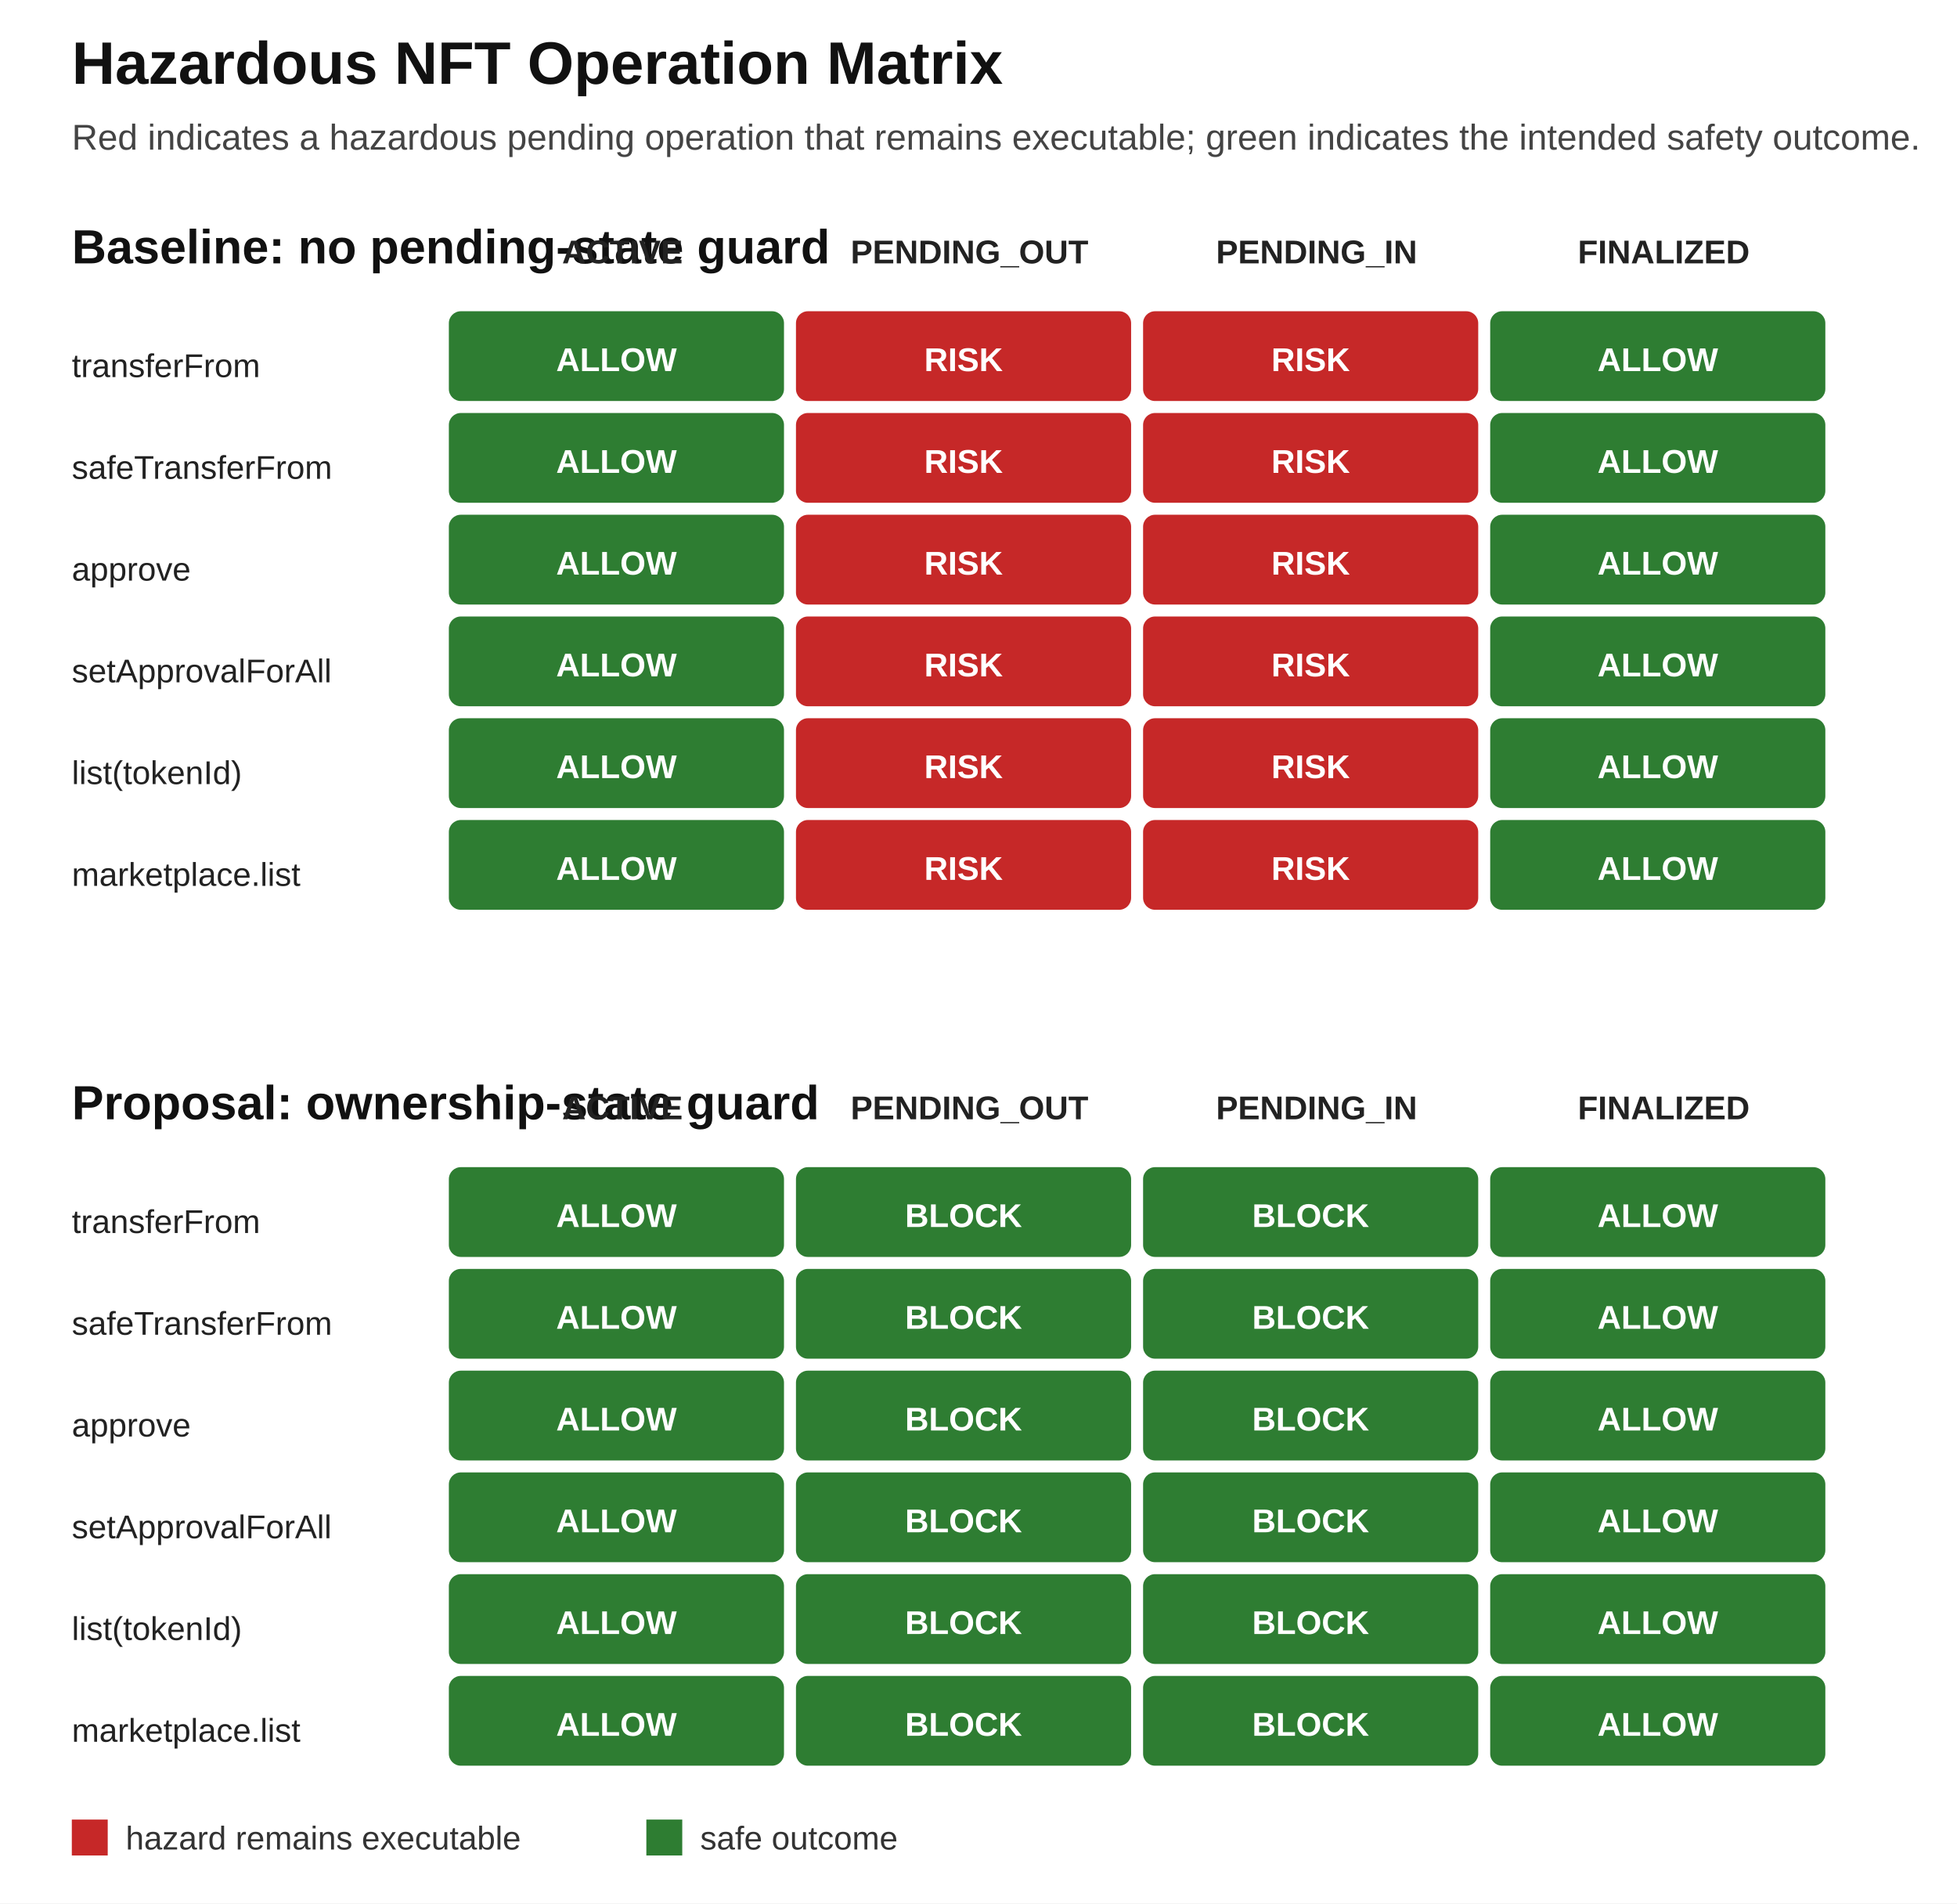
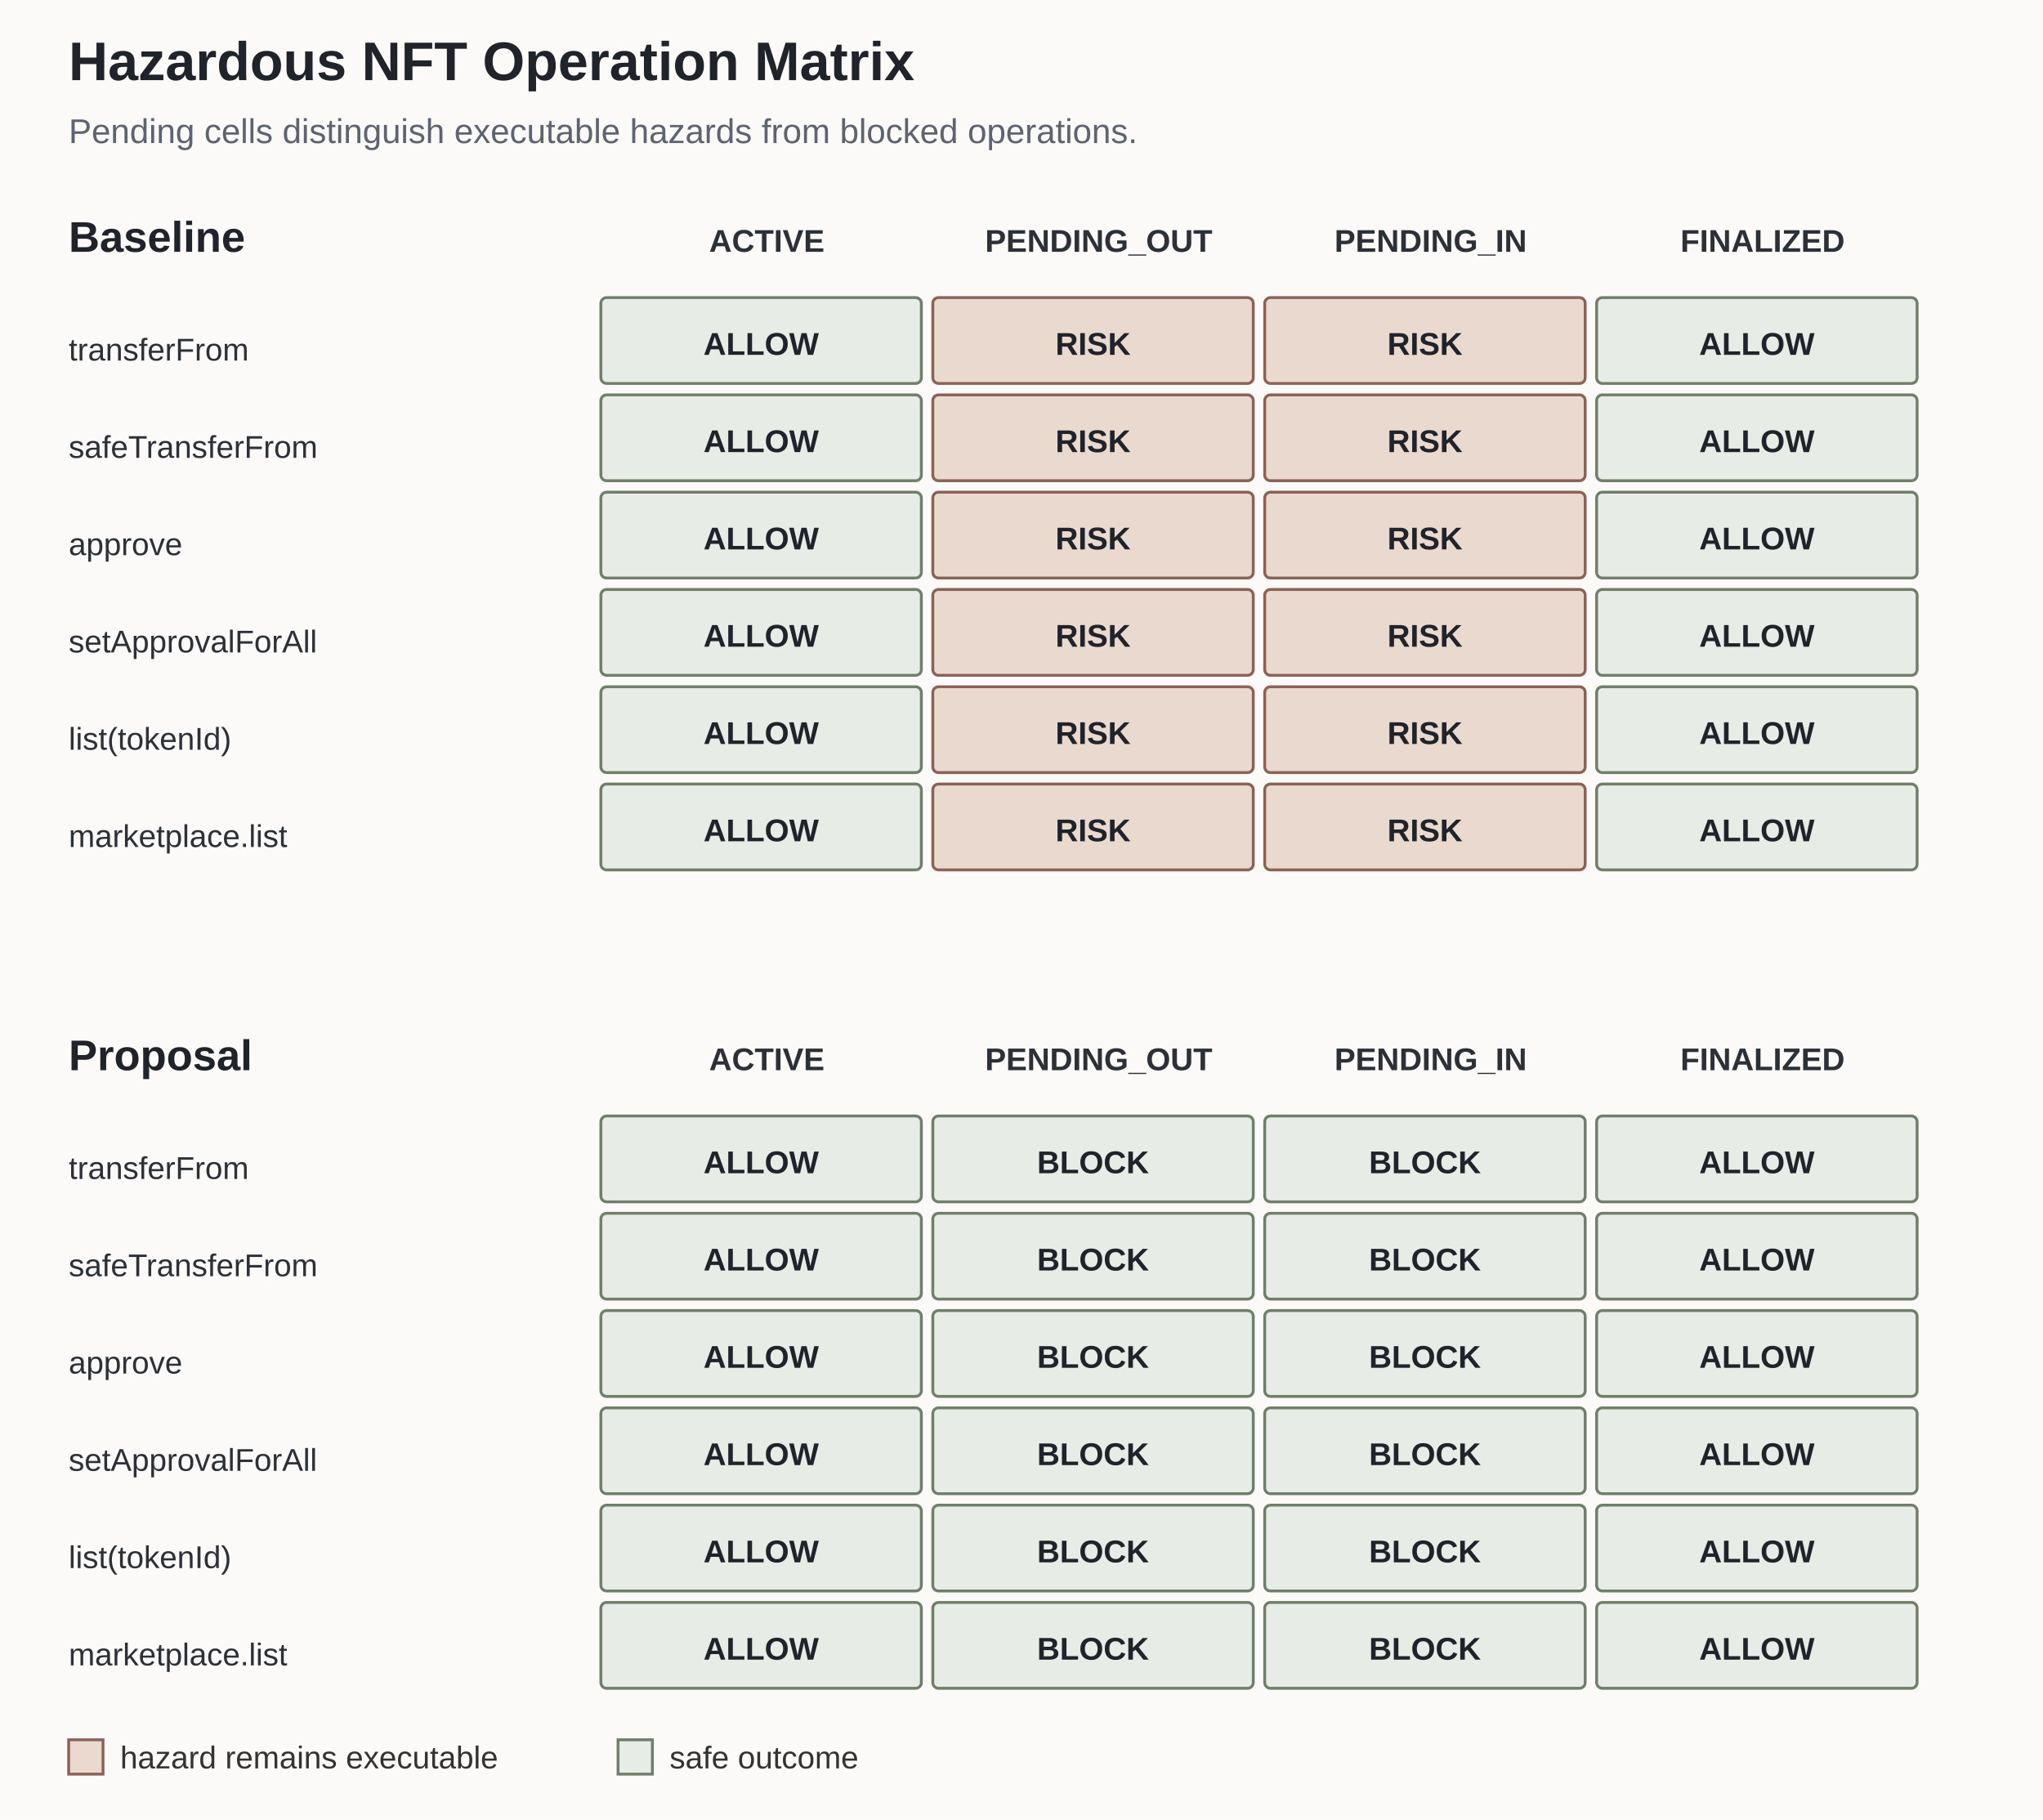
- <svg xmlns="http://www.w3.org/2000/svg" width="654" height="636" viewBox="0 0 654 636">
-   <rect width="100%" height="100%" fill="#ffffff" />
-   <text x="24" y="28" font-family="Arial, sans-serif" font-size="20" font-weight="700" fill="#111">Hazardous NFT Operation Matrix</text>
-   <text x="24" y="50" font-family="Arial, sans-serif" font-size="12" fill="#444">Red indicates a hazardous pending operation that remains executable; green indicates the intended safety outcome.</text>
-   <text x="24" y="88" font-family="Arial, sans-serif" font-size="16" font-weight="700" fill="#111">Baseline: no pending-state guard</text>
-   <text x="208" y="88" font-family="Arial, sans-serif" font-size="11" font-weight="700" text-anchor="middle" fill="#222">ACTIVE</text>
-   <text x="324" y="88" font-family="Arial, sans-serif" font-size="11" font-weight="700" text-anchor="middle" fill="#222">PENDING_OUT</text>
-   <text x="440" y="88" font-family="Arial, sans-serif" font-size="11" font-weight="700" text-anchor="middle" fill="#222">PENDING_IN</text>
-   <text x="556" y="88" font-family="Arial, sans-serif" font-size="11" font-weight="700" text-anchor="middle" fill="#222">FINALIZED</text>
-   <text x="24" y="126" font-family="Arial, sans-serif" font-size="11" fill="#222">transferFrom</text>
-   <rect x="150" y="104" width="112" height="30" rx="4" fill="#2e7d32" />
-   <text x="206" y="124" font-family="Arial, sans-serif" font-size="11" font-weight="700" text-anchor="middle" fill="#fff">ALLOW</text>
-   <rect x="266" y="104" width="112" height="30" rx="4" fill="#c62828" />
-   <text x="322" y="124" font-family="Arial, sans-serif" font-size="11" font-weight="700" text-anchor="middle" fill="#fff">RISK</text>
-   <rect x="382" y="104" width="112" height="30" rx="4" fill="#c62828" />
-   <text x="438" y="124" font-family="Arial, sans-serif" font-size="11" font-weight="700" text-anchor="middle" fill="#fff">RISK</text>
-   <rect x="498" y="104" width="112" height="30" rx="4" fill="#2e7d32" />
-   <text x="554" y="124" font-family="Arial, sans-serif" font-size="11" font-weight="700" text-anchor="middle" fill="#fff">ALLOW</text>
-   <text x="24" y="160" font-family="Arial, sans-serif" font-size="11" fill="#222">safeTransferFrom</text>
-   <rect x="150" y="138" width="112" height="30" rx="4" fill="#2e7d32" />
-   <text x="206" y="158" font-family="Arial, sans-serif" font-size="11" font-weight="700" text-anchor="middle" fill="#fff">ALLOW</text>
-   <rect x="266" y="138" width="112" height="30" rx="4" fill="#c62828" />
-   <text x="322" y="158" font-family="Arial, sans-serif" font-size="11" font-weight="700" text-anchor="middle" fill="#fff">RISK</text>
-   <rect x="382" y="138" width="112" height="30" rx="4" fill="#c62828" />
-   <text x="438" y="158" font-family="Arial, sans-serif" font-size="11" font-weight="700" text-anchor="middle" fill="#fff">RISK</text>
-   <rect x="498" y="138" width="112" height="30" rx="4" fill="#2e7d32" />
-   <text x="554" y="158" font-family="Arial, sans-serif" font-size="11" font-weight="700" text-anchor="middle" fill="#fff">ALLOW</text>
-   <text x="24" y="194" font-family="Arial, sans-serif" font-size="11" fill="#222">approve</text>
-   <rect x="150" y="172" width="112" height="30" rx="4" fill="#2e7d32" />
-   <text x="206" y="192" font-family="Arial, sans-serif" font-size="11" font-weight="700" text-anchor="middle" fill="#fff">ALLOW</text>
-   <rect x="266" y="172" width="112" height="30" rx="4" fill="#c62828" />
-   <text x="322" y="192" font-family="Arial, sans-serif" font-size="11" font-weight="700" text-anchor="middle" fill="#fff">RISK</text>
-   <rect x="382" y="172" width="112" height="30" rx="4" fill="#c62828" />
-   <text x="438" y="192" font-family="Arial, sans-serif" font-size="11" font-weight="700" text-anchor="middle" fill="#fff">RISK</text>
-   <rect x="498" y="172" width="112" height="30" rx="4" fill="#2e7d32" />
-   <text x="554" y="192" font-family="Arial, sans-serif" font-size="11" font-weight="700" text-anchor="middle" fill="#fff">ALLOW</text>
-   <text x="24" y="228" font-family="Arial, sans-serif" font-size="11" fill="#222">setApprovalForAll</text>
-   <rect x="150" y="206" width="112" height="30" rx="4" fill="#2e7d32" />
-   <text x="206" y="226" font-family="Arial, sans-serif" font-size="11" font-weight="700" text-anchor="middle" fill="#fff">ALLOW</text>
-   <rect x="266" y="206" width="112" height="30" rx="4" fill="#c62828" />
-   <text x="322" y="226" font-family="Arial, sans-serif" font-size="11" font-weight="700" text-anchor="middle" fill="#fff">RISK</text>
-   <rect x="382" y="206" width="112" height="30" rx="4" fill="#c62828" />
-   <text x="438" y="226" font-family="Arial, sans-serif" font-size="11" font-weight="700" text-anchor="middle" fill="#fff">RISK</text>
-   <rect x="498" y="206" width="112" height="30" rx="4" fill="#2e7d32" />
-   <text x="554" y="226" font-family="Arial, sans-serif" font-size="11" font-weight="700" text-anchor="middle" fill="#fff">ALLOW</text>
-   <text x="24" y="262" font-family="Arial, sans-serif" font-size="11" fill="#222">list(tokenId)</text>
-   <rect x="150" y="240" width="112" height="30" rx="4" fill="#2e7d32" />
-   <text x="206" y="260" font-family="Arial, sans-serif" font-size="11" font-weight="700" text-anchor="middle" fill="#fff">ALLOW</text>
-   <rect x="266" y="240" width="112" height="30" rx="4" fill="#c62828" />
-   <text x="322" y="260" font-family="Arial, sans-serif" font-size="11" font-weight="700" text-anchor="middle" fill="#fff">RISK</text>
-   <rect x="382" y="240" width="112" height="30" rx="4" fill="#c62828" />
-   <text x="438" y="260" font-family="Arial, sans-serif" font-size="11" font-weight="700" text-anchor="middle" fill="#fff">RISK</text>
-   <rect x="498" y="240" width="112" height="30" rx="4" fill="#2e7d32" />
-   <text x="554" y="260" font-family="Arial, sans-serif" font-size="11" font-weight="700" text-anchor="middle" fill="#fff">ALLOW</text>
-   <text x="24" y="296" font-family="Arial, sans-serif" font-size="11" fill="#222">marketplace.list</text>
-   <rect x="150" y="274" width="112" height="30" rx="4" fill="#2e7d32" />
-   <text x="206" y="294" font-family="Arial, sans-serif" font-size="11" font-weight="700" text-anchor="middle" fill="#fff">ALLOW</text>
-   <rect x="266" y="274" width="112" height="30" rx="4" fill="#c62828" />
-   <text x="322" y="294" font-family="Arial, sans-serif" font-size="11" font-weight="700" text-anchor="middle" fill="#fff">RISK</text>
-   <rect x="382" y="274" width="112" height="30" rx="4" fill="#c62828" />
-   <text x="438" y="294" font-family="Arial, sans-serif" font-size="11" font-weight="700" text-anchor="middle" fill="#fff">RISK</text>
-   <rect x="498" y="274" width="112" height="30" rx="4" fill="#2e7d32" />
-   <text x="554" y="294" font-family="Arial, sans-serif" font-size="11" font-weight="700" text-anchor="middle" fill="#fff">ALLOW</text>
-   <text x="24" y="374" font-family="Arial, sans-serif" font-size="16" font-weight="700" fill="#111">Proposal: ownership-state guard</text>
-   <text x="208" y="374" font-family="Arial, sans-serif" font-size="11" font-weight="700" text-anchor="middle" fill="#222">ACTIVE</text>
-   <text x="324" y="374" font-family="Arial, sans-serif" font-size="11" font-weight="700" text-anchor="middle" fill="#222">PENDING_OUT</text>
-   <text x="440" y="374" font-family="Arial, sans-serif" font-size="11" font-weight="700" text-anchor="middle" fill="#222">PENDING_IN</text>
-   <text x="556" y="374" font-family="Arial, sans-serif" font-size="11" font-weight="700" text-anchor="middle" fill="#222">FINALIZED</text>
-   <text x="24" y="412" font-family="Arial, sans-serif" font-size="11" fill="#222">transferFrom</text>
-   <rect x="150" y="390" width="112" height="30" rx="4" fill="#2e7d32" />
-   <text x="206" y="410" font-family="Arial, sans-serif" font-size="11" font-weight="700" text-anchor="middle" fill="#fff">ALLOW</text>
-   <rect x="266" y="390" width="112" height="30" rx="4" fill="#2e7d32" />
-   <text x="322" y="410" font-family="Arial, sans-serif" font-size="11" font-weight="700" text-anchor="middle" fill="#fff">BLOCK</text>
-   <rect x="382" y="390" width="112" height="30" rx="4" fill="#2e7d32" />
-   <text x="438" y="410" font-family="Arial, sans-serif" font-size="11" font-weight="700" text-anchor="middle" fill="#fff">BLOCK</text>
-   <rect x="498" y="390" width="112" height="30" rx="4" fill="#2e7d32" />
-   <text x="554" y="410" font-family="Arial, sans-serif" font-size="11" font-weight="700" text-anchor="middle" fill="#fff">ALLOW</text>
-   <text x="24" y="446" font-family="Arial, sans-serif" font-size="11" fill="#222">safeTransferFrom</text>
-   <rect x="150" y="424" width="112" height="30" rx="4" fill="#2e7d32" />
-   <text x="206" y="444" font-family="Arial, sans-serif" font-size="11" font-weight="700" text-anchor="middle" fill="#fff">ALLOW</text>
-   <rect x="266" y="424" width="112" height="30" rx="4" fill="#2e7d32" />
-   <text x="322" y="444" font-family="Arial, sans-serif" font-size="11" font-weight="700" text-anchor="middle" fill="#fff">BLOCK</text>
-   <rect x="382" y="424" width="112" height="30" rx="4" fill="#2e7d32" />
-   <text x="438" y="444" font-family="Arial, sans-serif" font-size="11" font-weight="700" text-anchor="middle" fill="#fff">BLOCK</text>
-   <rect x="498" y="424" width="112" height="30" rx="4" fill="#2e7d32" />
-   <text x="554" y="444" font-family="Arial, sans-serif" font-size="11" font-weight="700" text-anchor="middle" fill="#fff">ALLOW</text>
-   <text x="24" y="480" font-family="Arial, sans-serif" font-size="11" fill="#222">approve</text>
-   <rect x="150" y="458" width="112" height="30" rx="4" fill="#2e7d32" />
-   <text x="206" y="478" font-family="Arial, sans-serif" font-size="11" font-weight="700" text-anchor="middle" fill="#fff">ALLOW</text>
-   <rect x="266" y="458" width="112" height="30" rx="4" fill="#2e7d32" />
-   <text x="322" y="478" font-family="Arial, sans-serif" font-size="11" font-weight="700" text-anchor="middle" fill="#fff">BLOCK</text>
-   <rect x="382" y="458" width="112" height="30" rx="4" fill="#2e7d32" />
-   <text x="438" y="478" font-family="Arial, sans-serif" font-size="11" font-weight="700" text-anchor="middle" fill="#fff">BLOCK</text>
-   <rect x="498" y="458" width="112" height="30" rx="4" fill="#2e7d32" />
-   <text x="554" y="478" font-family="Arial, sans-serif" font-size="11" font-weight="700" text-anchor="middle" fill="#fff">ALLOW</text>
-   <text x="24" y="514" font-family="Arial, sans-serif" font-size="11" fill="#222">setApprovalForAll</text>
-   <rect x="150" y="492" width="112" height="30" rx="4" fill="#2e7d32" />
-   <text x="206" y="512" font-family="Arial, sans-serif" font-size="11" font-weight="700" text-anchor="middle" fill="#fff">ALLOW</text>
-   <rect x="266" y="492" width="112" height="30" rx="4" fill="#2e7d32" />
-   <text x="322" y="512" font-family="Arial, sans-serif" font-size="11" font-weight="700" text-anchor="middle" fill="#fff">BLOCK</text>
-   <rect x="382" y="492" width="112" height="30" rx="4" fill="#2e7d32" />
-   <text x="438" y="512" font-family="Arial, sans-serif" font-size="11" font-weight="700" text-anchor="middle" fill="#fff">BLOCK</text>
-   <rect x="498" y="492" width="112" height="30" rx="4" fill="#2e7d32" />
-   <text x="554" y="512" font-family="Arial, sans-serif" font-size="11" font-weight="700" text-anchor="middle" fill="#fff">ALLOW</text>
-   <text x="24" y="548" font-family="Arial, sans-serif" font-size="11" fill="#222">list(tokenId)</text>
-   <rect x="150" y="526" width="112" height="30" rx="4" fill="#2e7d32" />
-   <text x="206" y="546" font-family="Arial, sans-serif" font-size="11" font-weight="700" text-anchor="middle" fill="#fff">ALLOW</text>
-   <rect x="266" y="526" width="112" height="30" rx="4" fill="#2e7d32" />
-   <text x="322" y="546" font-family="Arial, sans-serif" font-size="11" font-weight="700" text-anchor="middle" fill="#fff">BLOCK</text>
-   <rect x="382" y="526" width="112" height="30" rx="4" fill="#2e7d32" />
-   <text x="438" y="546" font-family="Arial, sans-serif" font-size="11" font-weight="700" text-anchor="middle" fill="#fff">BLOCK</text>
-   <rect x="498" y="526" width="112" height="30" rx="4" fill="#2e7d32" />
-   <text x="554" y="546" font-family="Arial, sans-serif" font-size="11" font-weight="700" text-anchor="middle" fill="#fff">ALLOW</text>
-   <text x="24" y="582" font-family="Arial, sans-serif" font-size="11" fill="#222">marketplace.list</text>
-   <rect x="150" y="560" width="112" height="30" rx="4" fill="#2e7d32" />
-   <text x="206" y="580" font-family="Arial, sans-serif" font-size="11" font-weight="700" text-anchor="middle" fill="#fff">ALLOW</text>
-   <rect x="266" y="560" width="112" height="30" rx="4" fill="#2e7d32" />
-   <text x="322" y="580" font-family="Arial, sans-serif" font-size="11" font-weight="700" text-anchor="middle" fill="#fff">BLOCK</text>
-   <rect x="382" y="560" width="112" height="30" rx="4" fill="#2e7d32" />
-   <text x="438" y="580" font-family="Arial, sans-serif" font-size="11" font-weight="700" text-anchor="middle" fill="#fff">BLOCK</text>
-   <rect x="498" y="560" width="112" height="30" rx="4" fill="#2e7d32" />
-   <text x="554" y="580" font-family="Arial, sans-serif" font-size="11" font-weight="700" text-anchor="middle" fill="#fff">ALLOW</text>
-   <rect x="24" y="608" width="12" height="12" fill="#c62828" />
+ <svg xmlns="http://www.w3.org/2000/svg" width="714" height="636" viewBox="0 0 714 636">
+   <rect width="100%" height="100%" fill="#fbfaf8" />
+   <text x="24" y="28" font-family="Arial, sans-serif" font-size="19" font-weight="700" fill="#20242a">Hazardous NFT Operation Matrix</text>
+   <text x="24" y="50" font-family="Arial, sans-serif" font-size="12" fill="#5d6470">Pending cells distinguish executable hazards from blocked operations.</text>
+   <text x="24" y="88" font-family="Arial, sans-serif" font-size="15" font-weight="700" fill="#20242a">Baseline</text>
+   <text x="268" y="88" font-family="Arial, sans-serif" font-size="11" font-weight="700" text-anchor="middle" fill="#2c3138">ACTIVE</text>
+   <text x="384" y="88" font-family="Arial, sans-serif" font-size="11" font-weight="700" text-anchor="middle" fill="#2c3138">PENDING_OUT</text>
+   <text x="500" y="88" font-family="Arial, sans-serif" font-size="11" font-weight="700" text-anchor="middle" fill="#2c3138">PENDING_IN</text>
+   <text x="616" y="88" font-family="Arial, sans-serif" font-size="11" font-weight="700" text-anchor="middle" fill="#2c3138">FINALIZED</text>
+   <text x="24" y="126" font-family="Arial, sans-serif" font-size="11" fill="#2c3138">transferFrom</text>
+   <rect x="210" y="104" width="112" height="30" rx="2" fill="#e7ece6" stroke="#6f7f69" stroke-width="1" />
+   <text x="266" y="124" font-family="Arial, sans-serif" font-size="11" font-weight="700" text-anchor="middle" fill="#20242a">ALLOW</text>
+   <rect x="326" y="104" width="112" height="30" rx="2" fill="#ead9cf" stroke="#8a6258" stroke-width="1" />
+   <text x="382" y="124" font-family="Arial, sans-serif" font-size="11" font-weight="700" text-anchor="middle" fill="#20242a">RISK</text>
+   <rect x="442" y="104" width="112" height="30" rx="2" fill="#ead9cf" stroke="#8a6258" stroke-width="1" />
+   <text x="498" y="124" font-family="Arial, sans-serif" font-size="11" font-weight="700" text-anchor="middle" fill="#20242a">RISK</text>
+   <rect x="558" y="104" width="112" height="30" rx="2" fill="#e7ece6" stroke="#6f7f69" stroke-width="1" />
+   <text x="614" y="124" font-family="Arial, sans-serif" font-size="11" font-weight="700" text-anchor="middle" fill="#20242a">ALLOW</text>
+   <text x="24" y="160" font-family="Arial, sans-serif" font-size="11" fill="#2c3138">safeTransferFrom</text>
+   <rect x="210" y="138" width="112" height="30" rx="2" fill="#e7ece6" stroke="#6f7f69" stroke-width="1" />
+   <text x="266" y="158" font-family="Arial, sans-serif" font-size="11" font-weight="700" text-anchor="middle" fill="#20242a">ALLOW</text>
+   <rect x="326" y="138" width="112" height="30" rx="2" fill="#ead9cf" stroke="#8a6258" stroke-width="1" />
+   <text x="382" y="158" font-family="Arial, sans-serif" font-size="11" font-weight="700" text-anchor="middle" fill="#20242a">RISK</text>
+   <rect x="442" y="138" width="112" height="30" rx="2" fill="#ead9cf" stroke="#8a6258" stroke-width="1" />
+   <text x="498" y="158" font-family="Arial, sans-serif" font-size="11" font-weight="700" text-anchor="middle" fill="#20242a">RISK</text>
+   <rect x="558" y="138" width="112" height="30" rx="2" fill="#e7ece6" stroke="#6f7f69" stroke-width="1" />
+   <text x="614" y="158" font-family="Arial, sans-serif" font-size="11" font-weight="700" text-anchor="middle" fill="#20242a">ALLOW</text>
+   <text x="24" y="194" font-family="Arial, sans-serif" font-size="11" fill="#2c3138">approve</text>
+   <rect x="210" y="172" width="112" height="30" rx="2" fill="#e7ece6" stroke="#6f7f69" stroke-width="1" />
+   <text x="266" y="192" font-family="Arial, sans-serif" font-size="11" font-weight="700" text-anchor="middle" fill="#20242a">ALLOW</text>
+   <rect x="326" y="172" width="112" height="30" rx="2" fill="#ead9cf" stroke="#8a6258" stroke-width="1" />
+   <text x="382" y="192" font-family="Arial, sans-serif" font-size="11" font-weight="700" text-anchor="middle" fill="#20242a">RISK</text>
+   <rect x="442" y="172" width="112" height="30" rx="2" fill="#ead9cf" stroke="#8a6258" stroke-width="1" />
+   <text x="498" y="192" font-family="Arial, sans-serif" font-size="11" font-weight="700" text-anchor="middle" fill="#20242a">RISK</text>
+   <rect x="558" y="172" width="112" height="30" rx="2" fill="#e7ece6" stroke="#6f7f69" stroke-width="1" />
+   <text x="614" y="192" font-family="Arial, sans-serif" font-size="11" font-weight="700" text-anchor="middle" fill="#20242a">ALLOW</text>
+   <text x="24" y="228" font-family="Arial, sans-serif" font-size="11" fill="#2c3138">setApprovalForAll</text>
+   <rect x="210" y="206" width="112" height="30" rx="2" fill="#e7ece6" stroke="#6f7f69" stroke-width="1" />
+   <text x="266" y="226" font-family="Arial, sans-serif" font-size="11" font-weight="700" text-anchor="middle" fill="#20242a">ALLOW</text>
+   <rect x="326" y="206" width="112" height="30" rx="2" fill="#ead9cf" stroke="#8a6258" stroke-width="1" />
+   <text x="382" y="226" font-family="Arial, sans-serif" font-size="11" font-weight="700" text-anchor="middle" fill="#20242a">RISK</text>
+   <rect x="442" y="206" width="112" height="30" rx="2" fill="#ead9cf" stroke="#8a6258" stroke-width="1" />
+   <text x="498" y="226" font-family="Arial, sans-serif" font-size="11" font-weight="700" text-anchor="middle" fill="#20242a">RISK</text>
+   <rect x="558" y="206" width="112" height="30" rx="2" fill="#e7ece6" stroke="#6f7f69" stroke-width="1" />
+   <text x="614" y="226" font-family="Arial, sans-serif" font-size="11" font-weight="700" text-anchor="middle" fill="#20242a">ALLOW</text>
+   <text x="24" y="262" font-family="Arial, sans-serif" font-size="11" fill="#2c3138">list(tokenId)</text>
+   <rect x="210" y="240" width="112" height="30" rx="2" fill="#e7ece6" stroke="#6f7f69" stroke-width="1" />
+   <text x="266" y="260" font-family="Arial, sans-serif" font-size="11" font-weight="700" text-anchor="middle" fill="#20242a">ALLOW</text>
+   <rect x="326" y="240" width="112" height="30" rx="2" fill="#ead9cf" stroke="#8a6258" stroke-width="1" />
+   <text x="382" y="260" font-family="Arial, sans-serif" font-size="11" font-weight="700" text-anchor="middle" fill="#20242a">RISK</text>
+   <rect x="442" y="240" width="112" height="30" rx="2" fill="#ead9cf" stroke="#8a6258" stroke-width="1" />
+   <text x="498" y="260" font-family="Arial, sans-serif" font-size="11" font-weight="700" text-anchor="middle" fill="#20242a">RISK</text>
+   <rect x="558" y="240" width="112" height="30" rx="2" fill="#e7ece6" stroke="#6f7f69" stroke-width="1" />
+   <text x="614" y="260" font-family="Arial, sans-serif" font-size="11" font-weight="700" text-anchor="middle" fill="#20242a">ALLOW</text>
+   <text x="24" y="296" font-family="Arial, sans-serif" font-size="11" fill="#2c3138">marketplace.list</text>
+   <rect x="210" y="274" width="112" height="30" rx="2" fill="#e7ece6" stroke="#6f7f69" stroke-width="1" />
+   <text x="266" y="294" font-family="Arial, sans-serif" font-size="11" font-weight="700" text-anchor="middle" fill="#20242a">ALLOW</text>
+   <rect x="326" y="274" width="112" height="30" rx="2" fill="#ead9cf" stroke="#8a6258" stroke-width="1" />
+   <text x="382" y="294" font-family="Arial, sans-serif" font-size="11" font-weight="700" text-anchor="middle" fill="#20242a">RISK</text>
+   <rect x="442" y="274" width="112" height="30" rx="2" fill="#ead9cf" stroke="#8a6258" stroke-width="1" />
+   <text x="498" y="294" font-family="Arial, sans-serif" font-size="11" font-weight="700" text-anchor="middle" fill="#20242a">RISK</text>
+   <rect x="558" y="274" width="112" height="30" rx="2" fill="#e7ece6" stroke="#6f7f69" stroke-width="1" />
+   <text x="614" y="294" font-family="Arial, sans-serif" font-size="11" font-weight="700" text-anchor="middle" fill="#20242a">ALLOW</text>
+   <text x="24" y="374" font-family="Arial, sans-serif" font-size="15" font-weight="700" fill="#20242a">Proposal</text>
+   <text x="268" y="374" font-family="Arial, sans-serif" font-size="11" font-weight="700" text-anchor="middle" fill="#2c3138">ACTIVE</text>
+   <text x="384" y="374" font-family="Arial, sans-serif" font-size="11" font-weight="700" text-anchor="middle" fill="#2c3138">PENDING_OUT</text>
+   <text x="500" y="374" font-family="Arial, sans-serif" font-size="11" font-weight="700" text-anchor="middle" fill="#2c3138">PENDING_IN</text>
+   <text x="616" y="374" font-family="Arial, sans-serif" font-size="11" font-weight="700" text-anchor="middle" fill="#2c3138">FINALIZED</text>
+   <text x="24" y="412" font-family="Arial, sans-serif" font-size="11" fill="#2c3138">transferFrom</text>
+   <rect x="210" y="390" width="112" height="30" rx="2" fill="#e7ece6" stroke="#6f7f69" stroke-width="1" />
+   <text x="266" y="410" font-family="Arial, sans-serif" font-size="11" font-weight="700" text-anchor="middle" fill="#20242a">ALLOW</text>
+   <rect x="326" y="390" width="112" height="30" rx="2" fill="#e7ece6" stroke="#6f7f69" stroke-width="1" />
+   <text x="382" y="410" font-family="Arial, sans-serif" font-size="11" font-weight="700" text-anchor="middle" fill="#20242a">BLOCK</text>
+   <rect x="442" y="390" width="112" height="30" rx="2" fill="#e7ece6" stroke="#6f7f69" stroke-width="1" />
+   <text x="498" y="410" font-family="Arial, sans-serif" font-size="11" font-weight="700" text-anchor="middle" fill="#20242a">BLOCK</text>
+   <rect x="558" y="390" width="112" height="30" rx="2" fill="#e7ece6" stroke="#6f7f69" stroke-width="1" />
+   <text x="614" y="410" font-family="Arial, sans-serif" font-size="11" font-weight="700" text-anchor="middle" fill="#20242a">ALLOW</text>
+   <text x="24" y="446" font-family="Arial, sans-serif" font-size="11" fill="#2c3138">safeTransferFrom</text>
+   <rect x="210" y="424" width="112" height="30" rx="2" fill="#e7ece6" stroke="#6f7f69" stroke-width="1" />
+   <text x="266" y="444" font-family="Arial, sans-serif" font-size="11" font-weight="700" text-anchor="middle" fill="#20242a">ALLOW</text>
+   <rect x="326" y="424" width="112" height="30" rx="2" fill="#e7ece6" stroke="#6f7f69" stroke-width="1" />
+   <text x="382" y="444" font-family="Arial, sans-serif" font-size="11" font-weight="700" text-anchor="middle" fill="#20242a">BLOCK</text>
+   <rect x="442" y="424" width="112" height="30" rx="2" fill="#e7ece6" stroke="#6f7f69" stroke-width="1" />
+   <text x="498" y="444" font-family="Arial, sans-serif" font-size="11" font-weight="700" text-anchor="middle" fill="#20242a">BLOCK</text>
+   <rect x="558" y="424" width="112" height="30" rx="2" fill="#e7ece6" stroke="#6f7f69" stroke-width="1" />
+   <text x="614" y="444" font-family="Arial, sans-serif" font-size="11" font-weight="700" text-anchor="middle" fill="#20242a">ALLOW</text>
+   <text x="24" y="480" font-family="Arial, sans-serif" font-size="11" fill="#2c3138">approve</text>
+   <rect x="210" y="458" width="112" height="30" rx="2" fill="#e7ece6" stroke="#6f7f69" stroke-width="1" />
+   <text x="266" y="478" font-family="Arial, sans-serif" font-size="11" font-weight="700" text-anchor="middle" fill="#20242a">ALLOW</text>
+   <rect x="326" y="458" width="112" height="30" rx="2" fill="#e7ece6" stroke="#6f7f69" stroke-width="1" />
+   <text x="382" y="478" font-family="Arial, sans-serif" font-size="11" font-weight="700" text-anchor="middle" fill="#20242a">BLOCK</text>
+   <rect x="442" y="458" width="112" height="30" rx="2" fill="#e7ece6" stroke="#6f7f69" stroke-width="1" />
+   <text x="498" y="478" font-family="Arial, sans-serif" font-size="11" font-weight="700" text-anchor="middle" fill="#20242a">BLOCK</text>
+   <rect x="558" y="458" width="112" height="30" rx="2" fill="#e7ece6" stroke="#6f7f69" stroke-width="1" />
+   <text x="614" y="478" font-family="Arial, sans-serif" font-size="11" font-weight="700" text-anchor="middle" fill="#20242a">ALLOW</text>
+   <text x="24" y="514" font-family="Arial, sans-serif" font-size="11" fill="#2c3138">setApprovalForAll</text>
+   <rect x="210" y="492" width="112" height="30" rx="2" fill="#e7ece6" stroke="#6f7f69" stroke-width="1" />
+   <text x="266" y="512" font-family="Arial, sans-serif" font-size="11" font-weight="700" text-anchor="middle" fill="#20242a">ALLOW</text>
+   <rect x="326" y="492" width="112" height="30" rx="2" fill="#e7ece6" stroke="#6f7f69" stroke-width="1" />
+   <text x="382" y="512" font-family="Arial, sans-serif" font-size="11" font-weight="700" text-anchor="middle" fill="#20242a">BLOCK</text>
+   <rect x="442" y="492" width="112" height="30" rx="2" fill="#e7ece6" stroke="#6f7f69" stroke-width="1" />
+   <text x="498" y="512" font-family="Arial, sans-serif" font-size="11" font-weight="700" text-anchor="middle" fill="#20242a">BLOCK</text>
+   <rect x="558" y="492" width="112" height="30" rx="2" fill="#e7ece6" stroke="#6f7f69" stroke-width="1" />
+   <text x="614" y="512" font-family="Arial, sans-serif" font-size="11" font-weight="700" text-anchor="middle" fill="#20242a">ALLOW</text>
+   <text x="24" y="548" font-family="Arial, sans-serif" font-size="11" fill="#2c3138">list(tokenId)</text>
+   <rect x="210" y="526" width="112" height="30" rx="2" fill="#e7ece6" stroke="#6f7f69" stroke-width="1" />
+   <text x="266" y="546" font-family="Arial, sans-serif" font-size="11" font-weight="700" text-anchor="middle" fill="#20242a">ALLOW</text>
+   <rect x="326" y="526" width="112" height="30" rx="2" fill="#e7ece6" stroke="#6f7f69" stroke-width="1" />
+   <text x="382" y="546" font-family="Arial, sans-serif" font-size="11" font-weight="700" text-anchor="middle" fill="#20242a">BLOCK</text>
+   <rect x="442" y="526" width="112" height="30" rx="2" fill="#e7ece6" stroke="#6f7f69" stroke-width="1" />
+   <text x="498" y="546" font-family="Arial, sans-serif" font-size="11" font-weight="700" text-anchor="middle" fill="#20242a">BLOCK</text>
+   <rect x="558" y="526" width="112" height="30" rx="2" fill="#e7ece6" stroke="#6f7f69" stroke-width="1" />
+   <text x="614" y="546" font-family="Arial, sans-serif" font-size="11" font-weight="700" text-anchor="middle" fill="#20242a">ALLOW</text>
+   <text x="24" y="582" font-family="Arial, sans-serif" font-size="11" fill="#2c3138">marketplace.list</text>
+   <rect x="210" y="560" width="112" height="30" rx="2" fill="#e7ece6" stroke="#6f7f69" stroke-width="1" />
+   <text x="266" y="580" font-family="Arial, sans-serif" font-size="11" font-weight="700" text-anchor="middle" fill="#20242a">ALLOW</text>
+   <rect x="326" y="560" width="112" height="30" rx="2" fill="#e7ece6" stroke="#6f7f69" stroke-width="1" />
+   <text x="382" y="580" font-family="Arial, sans-serif" font-size="11" font-weight="700" text-anchor="middle" fill="#20242a">BLOCK</text>
+   <rect x="442" y="560" width="112" height="30" rx="2" fill="#e7ece6" stroke="#6f7f69" stroke-width="1" />
+   <text x="498" y="580" font-family="Arial, sans-serif" font-size="11" font-weight="700" text-anchor="middle" fill="#20242a">BLOCK</text>
+   <rect x="558" y="560" width="112" height="30" rx="2" fill="#e7ece6" stroke="#6f7f69" stroke-width="1" />
+   <text x="614" y="580" font-family="Arial, sans-serif" font-size="11" font-weight="700" text-anchor="middle" fill="#20242a">ALLOW</text>
+   <rect x="24" y="608" width="12" height="12" fill="#ead9cf" stroke="#8a6258" />
  <text x="42" y="618" font-family="Arial, sans-serif" font-size="11" fill="#333">hazard remains executable</text>
-   <rect x="216" y="608" width="12" height="12" fill="#2e7d32" />
+   <rect x="216" y="608" width="12" height="12" fill="#e7ece6" stroke="#6f7f69" />
  <text x="234" y="618" font-family="Arial, sans-serif" font-size="11" fill="#333">safe outcome</text>
</svg>
